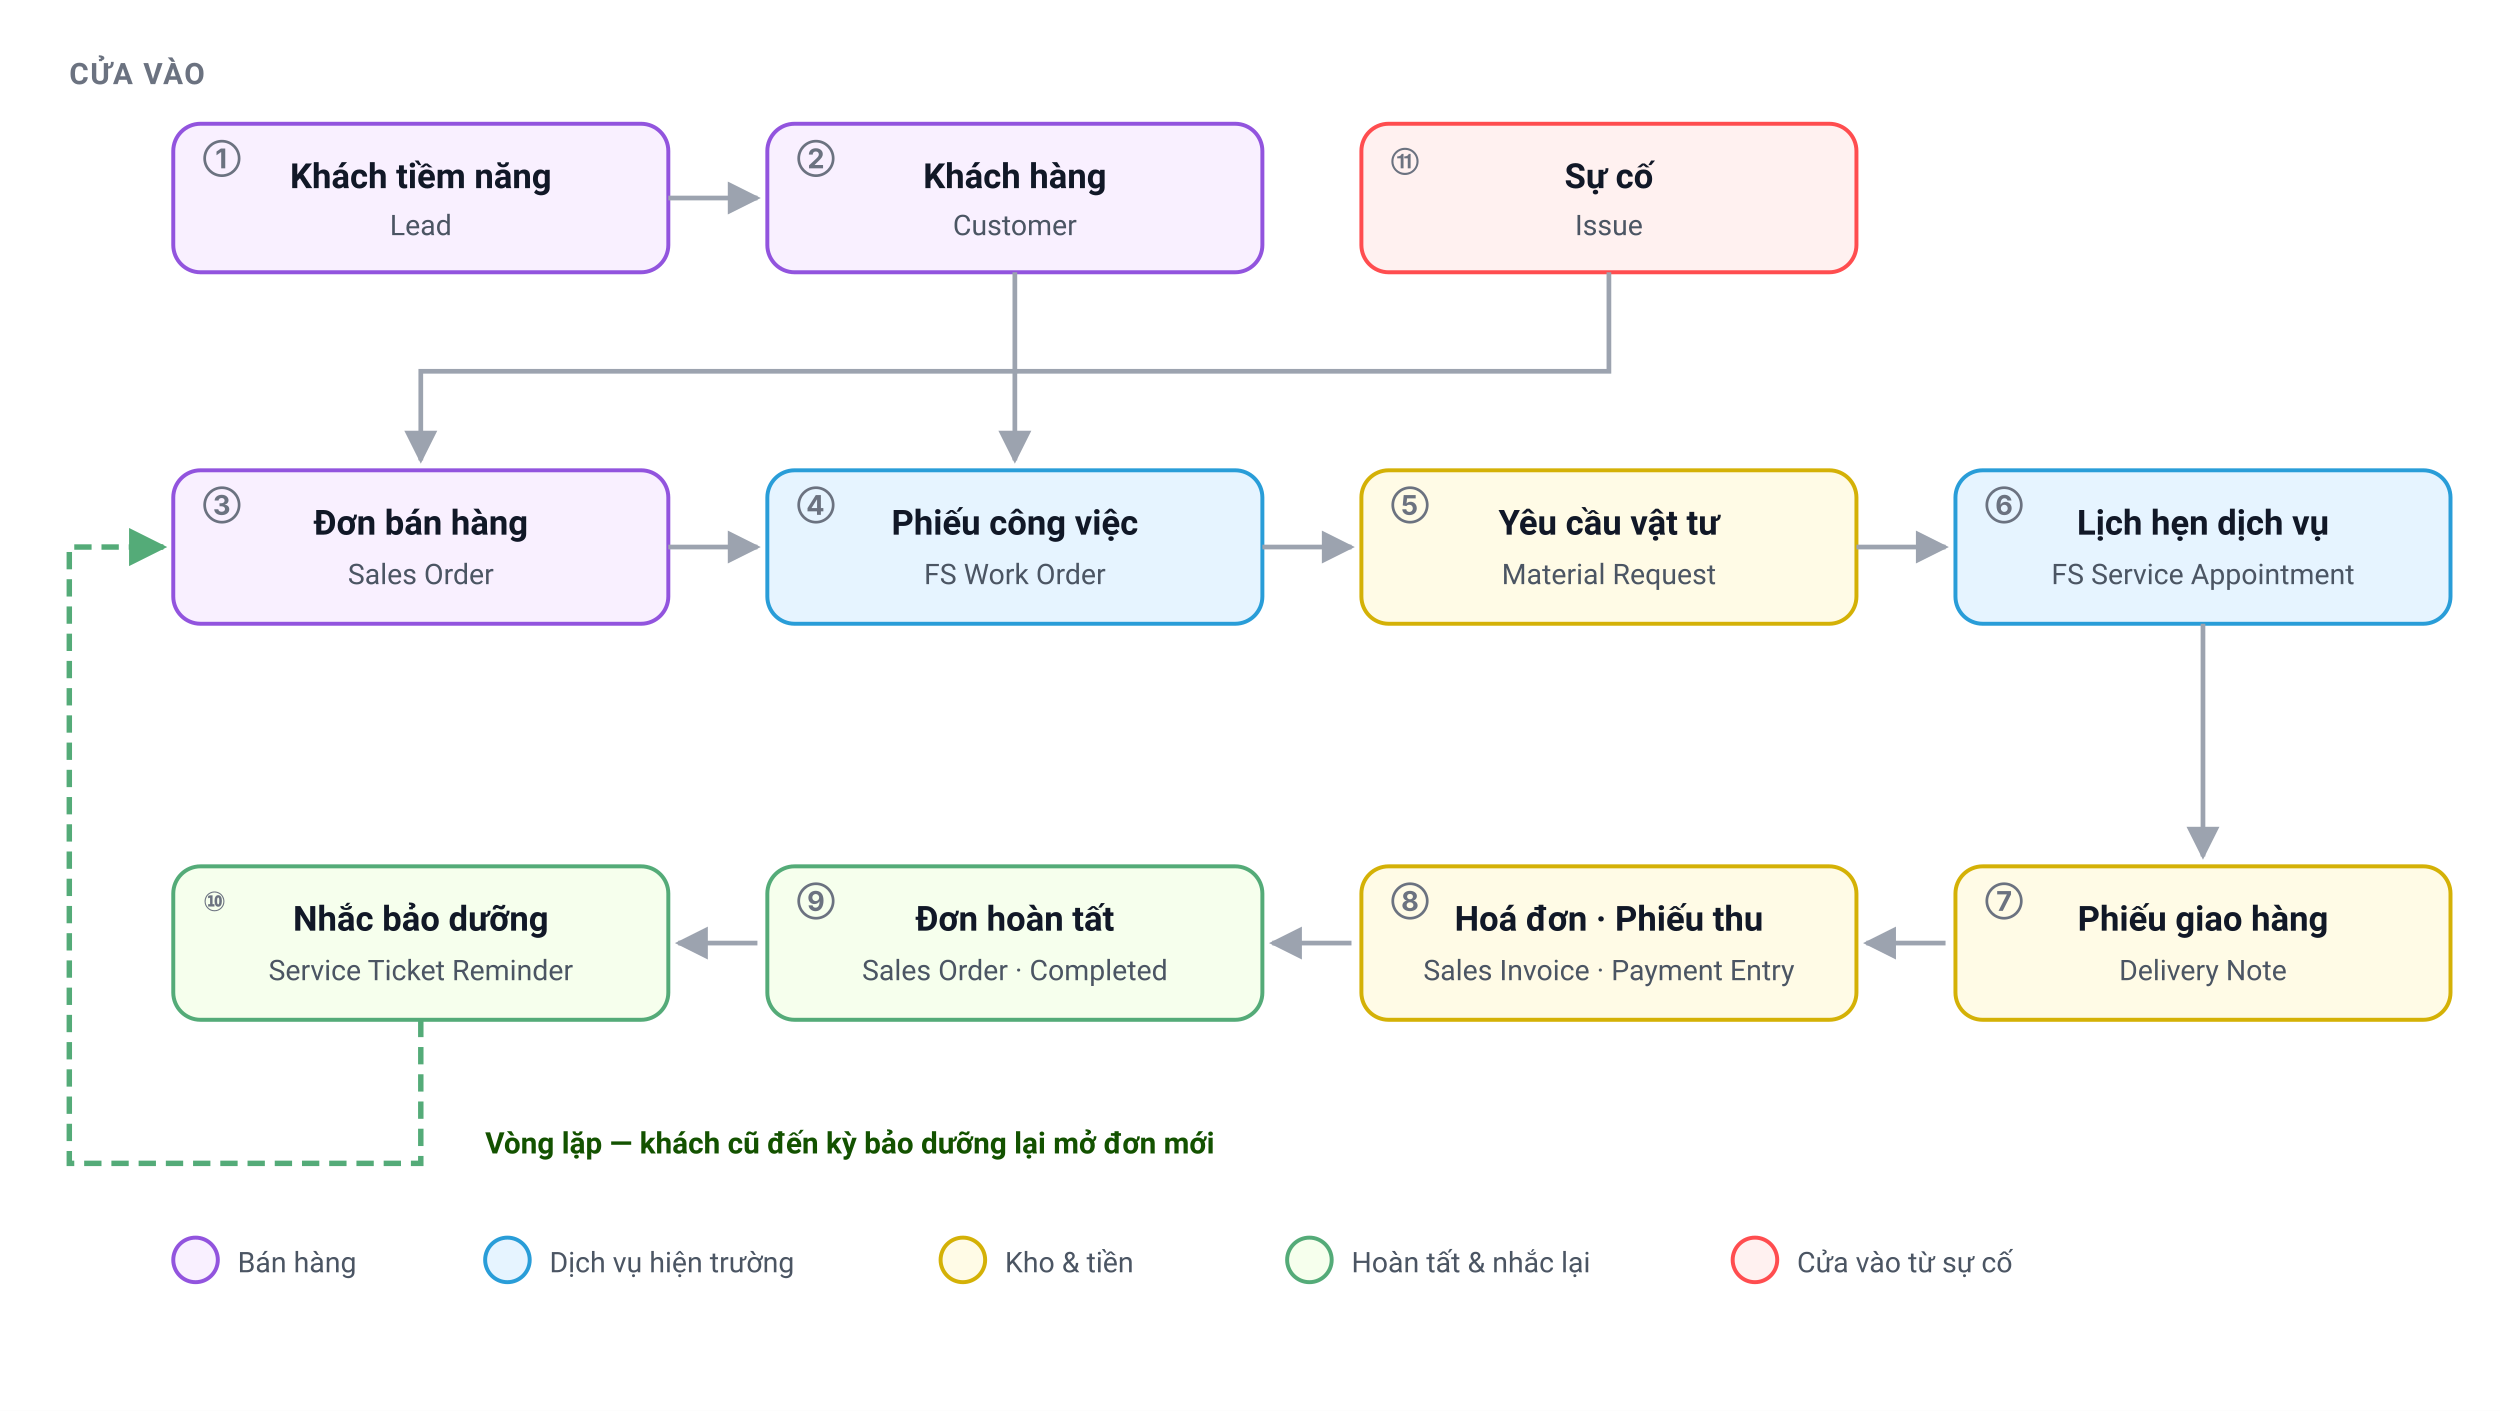
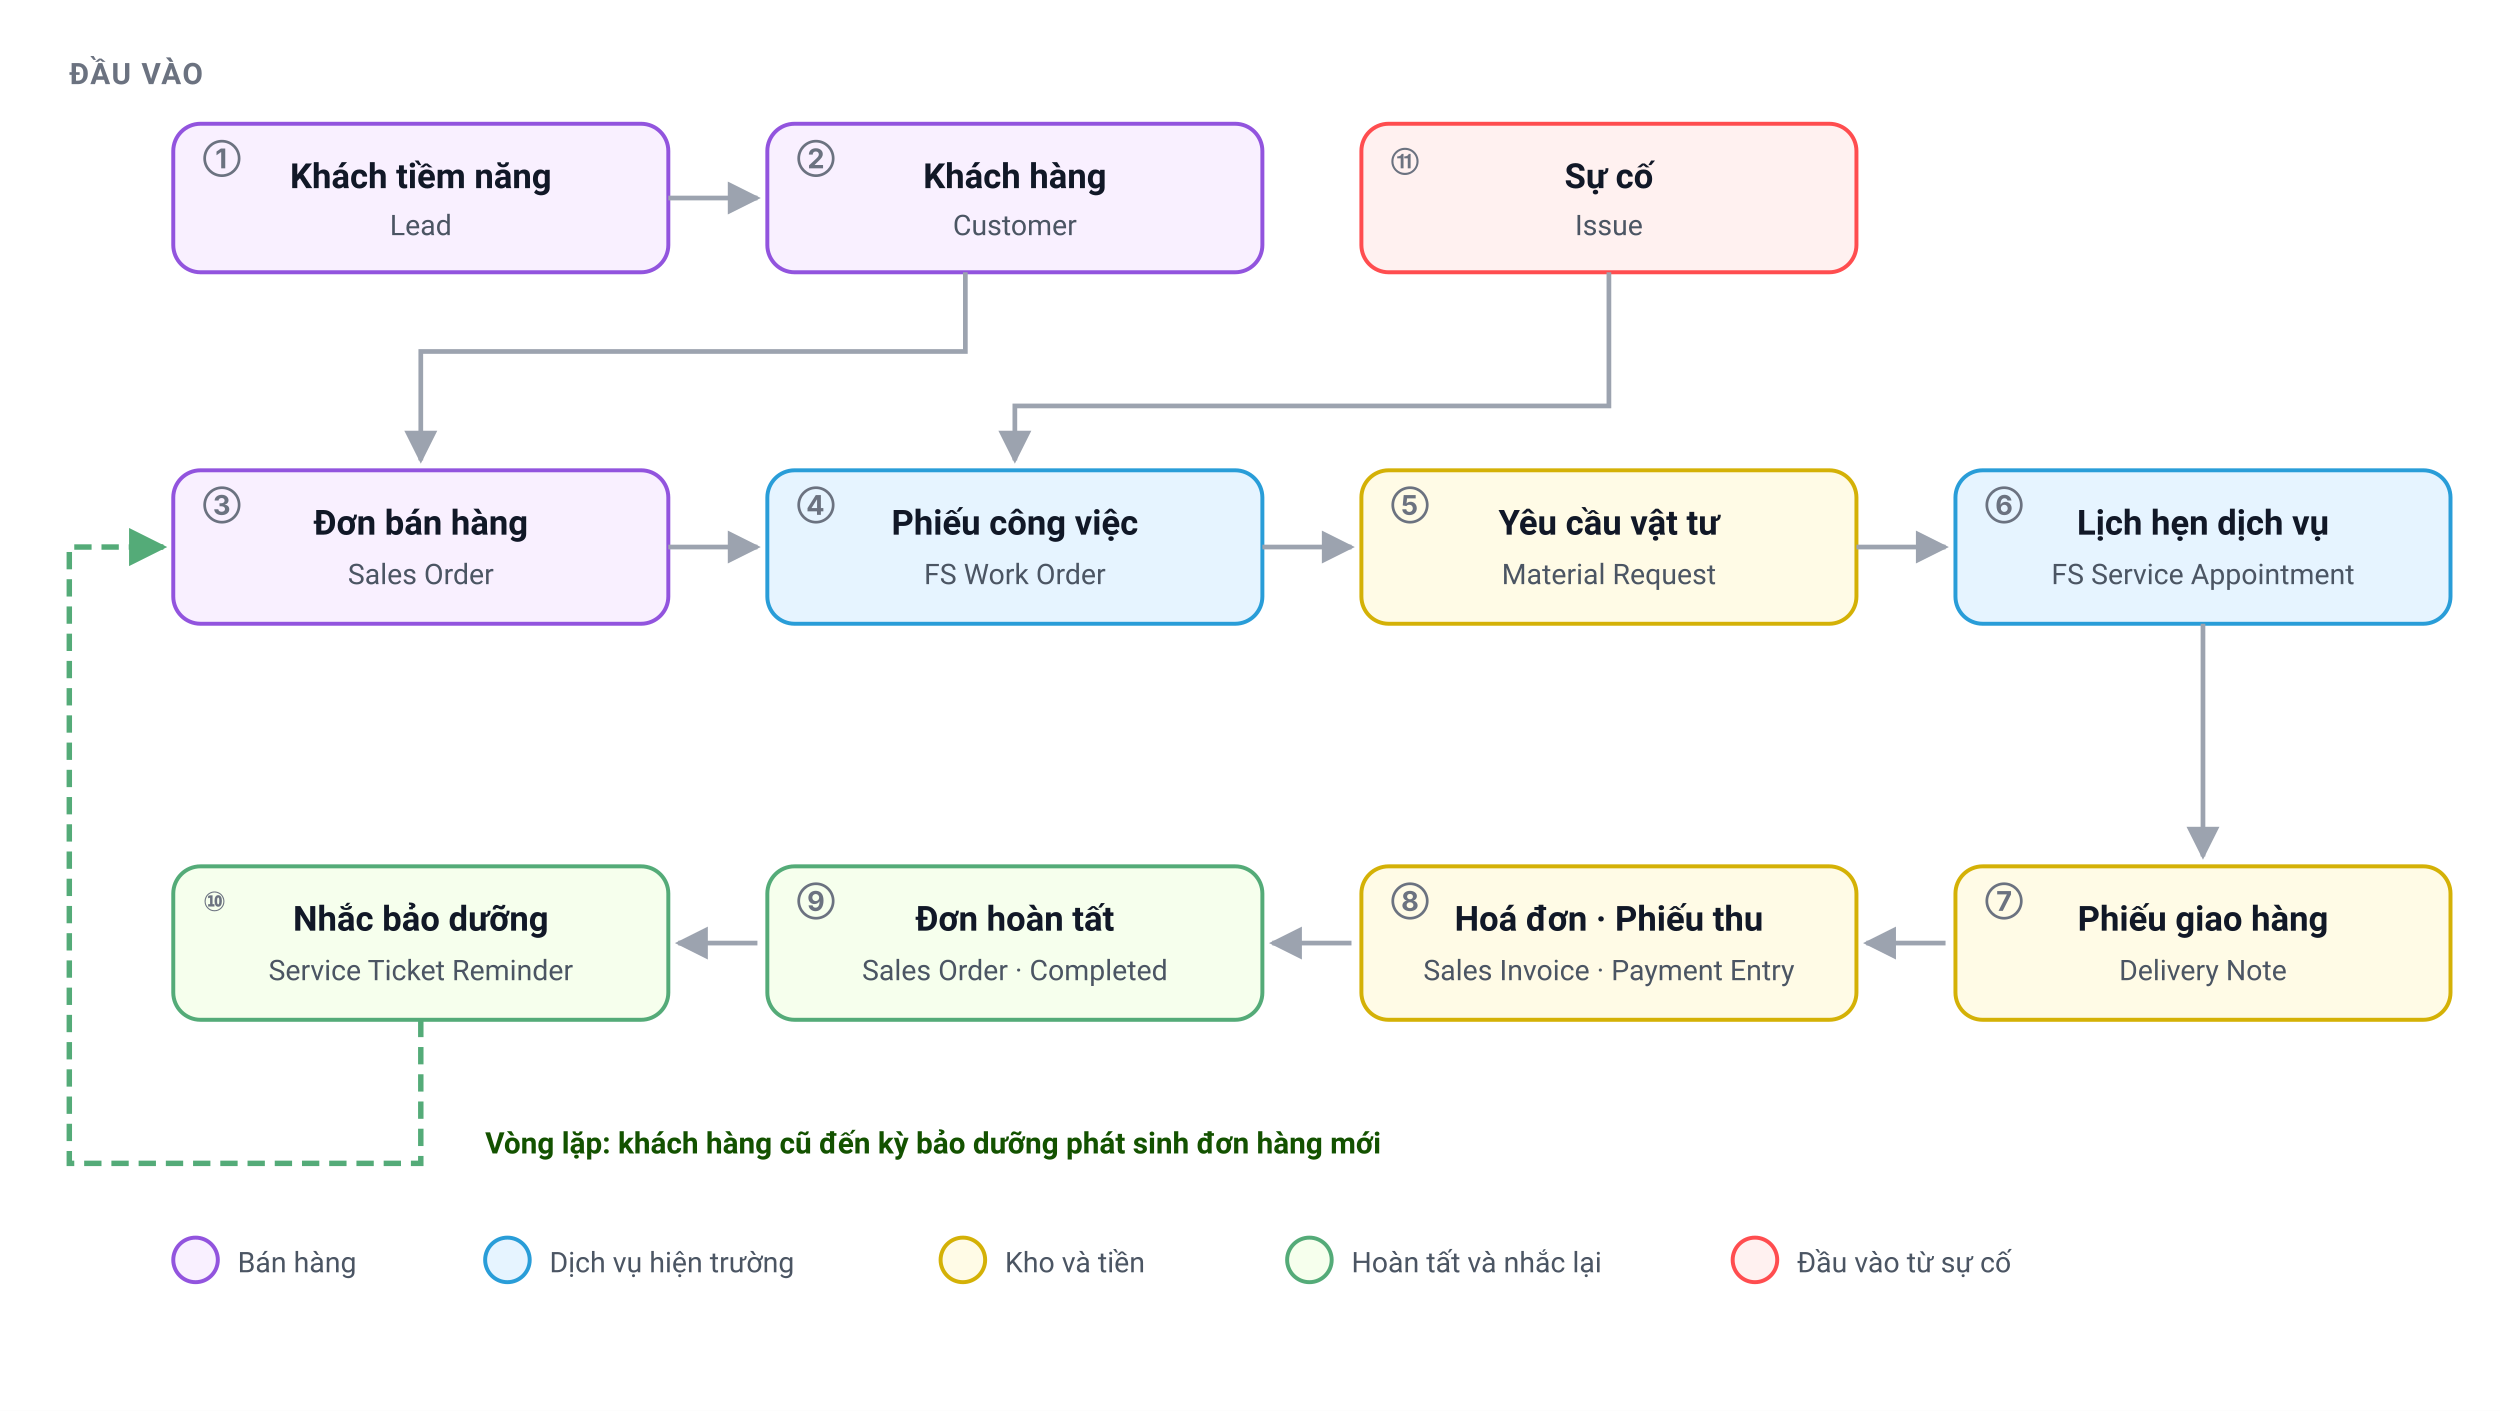
<svg xmlns="http://www.w3.org/2000/svg" viewBox="0 0 1010 570" width="1010" height="570" font-family="system-ui, -apple-system, 'Segoe UI', Roboto, Arial, sans-serif">
  <style>
    .box  { rx: 11; ry: 11; stroke-width: 1.6; }
    .sale { fill: #f9f0ff; stroke: #9254de; }
    .svc  { fill: #e6f4ff; stroke: #299dd8; }
    .wh   { fill: #fffbe6; stroke: #d4b106; }
    .fin  { fill: #f6ffed; stroke: #54ab78; }
    .bad  { fill: #fff1f0; stroke: #ff4d4f; }
    .tb   { font-size: 14px; font-weight: 600; fill: #111827; }
    .ts   { font-size: 11.5px; fill: #4b5563; }
    .num  { font-size: 11px; font-weight: 700; fill: #6b7280; }
    .arrow{ stroke: #9ca3af; stroke-width: 1.9; fill: none; }
    .loop { stroke: #54ab78; stroke-width: 2.2; fill: none; stroke-dasharray: 7 4; }
    .lbl  { font-size: 12px; fill: #135200; font-weight: 600; }
    .lane { font-size: 12px; font-weight: 700; fill: #6b7280; letter-spacing: .05em; }
    .lgd  { font-size: 11.5px; fill: #4b5563; }
  </style>
  <defs>
    <marker id="ah" viewBox="0 0 10 10" refX="9" refY="5" markerWidth="7" markerHeight="7" orient="auto">
      <path d="M0,0 L10,5 L0,10 z" fill="#9ca3af" />
    </marker>
    <marker id="ag" viewBox="0 0 10 10" refX="9" refY="5" markerWidth="7" markerHeight="7" orient="auto">
      <path d="M0,0 L10,5 L0,10 z" fill="#54ab78" />
    </marker>
  </defs>
  <rect x="0" y="0" width="1010" height="570" fill="#ffffff" />
-   <text class="lane" x="28" y="34">CỬA VÀO</text>
+   <text class="lane" x="28" y="34">ĐẦU VÀO</text>
  <rect class="box sale" x="70" y="50" width="200" height="60" />
  <text class="num" x="82" y="68">①</text>
  <text class="tb" x="170" y="76" text-anchor="middle">Khách tiềm năng</text>
  <text class="ts" x="170" y="95" text-anchor="middle">Lead</text>
  <rect class="box sale" x="310" y="50" width="200" height="60" />
  <text class="num" x="322" y="68">②</text>
  <text class="tb" x="410" y="76" text-anchor="middle">Khách hàng</text>
  <text class="ts" x="410" y="95" text-anchor="middle">Customer</text>
  <rect class="box bad" x="550" y="50" width="200" height="60" />
  <text class="num" x="562" y="68">⑪</text>
  <text class="tb" x="650" y="76" text-anchor="middle">Sự cố</text>
  <text class="ts" x="650" y="95" text-anchor="middle">Issue</text>
  <line class="arrow" x1="270" y1="80" x2="306" y2="80" marker-end="url(#ah)" />
-   <polyline class="arrow" points="410,110 410,150 170,150 170,186" marker-end="url(#ah)" />
-   <polyline class="arrow" points="650,110 650,150 410,150 410,186" marker-end="url(#ah)" />
+   <polyline class="arrow" points="390,110 390,142 170,142 170,186" marker-end="url(#ah)" />
+   <polyline class="arrow" points="650,110 650,164 410,164 410,186" marker-end="url(#ah)" />
  <rect class="box sale" x="70" y="190" width="200" height="62" />
  <text class="num" x="82" y="208">③</text>
  <text class="tb" x="170" y="216" text-anchor="middle">Đơn bán hàng</text>
  <text class="ts" x="170" y="236" text-anchor="middle">Sales Order</text>
  <rect class="box svc" x="310" y="190" width="200" height="62" />
  <text class="num" x="322" y="208">④</text>
  <text class="tb" x="410" y="216" text-anchor="middle">Phiếu công việc</text>
  <text class="ts" x="410" y="236" text-anchor="middle">FS Work Order</text>
  <rect class="box wh" x="550" y="190" width="200" height="62" />
  <text class="num" x="562" y="208">⑤</text>
  <text class="tb" x="650" y="216" text-anchor="middle">Yêu cầu vật tư</text>
  <text class="ts" x="650" y="236" text-anchor="middle">Material Request</text>
  <rect class="box svc" x="790" y="190" width="200" height="62" />
  <text class="num" x="802" y="208">⑥</text>
  <text class="tb" x="890" y="216" text-anchor="middle">Lịch hẹn dịch vụ</text>
  <text class="ts" x="890" y="236" text-anchor="middle">FS Service Appointment</text>
  <line class="arrow" x1="270" y1="221" x2="306" y2="221" marker-end="url(#ah)" />
  <line class="arrow" x1="510" y1="221" x2="546" y2="221" marker-end="url(#ah)" />
  <line class="arrow" x1="750" y1="221" x2="786" y2="221" marker-end="url(#ah)" />
  <line class="arrow" x1="890" y1="252" x2="890" y2="346" marker-end="url(#ah)" />
  <rect class="box fin" x="70" y="350" width="200" height="62" />
  <text class="num" x="82" y="368">⑩</text>
  <text class="tb" x="170" y="376" text-anchor="middle">Nhắc bảo dưỡng</text>
  <text class="ts" x="170" y="396" text-anchor="middle">Service Ticket Reminder</text>
  <rect class="box fin" x="310" y="350" width="200" height="62" />
  <text class="num" x="322" y="368">⑨</text>
  <text class="tb" x="410" y="376" text-anchor="middle">Đơn hoàn tất</text>
  <text class="ts" x="410" y="396" text-anchor="middle">Sales Order · Completed</text>
  <rect class="box wh" x="550" y="350" width="200" height="62" />
  <text class="num" x="562" y="368">⑧</text>
  <text class="tb" x="650" y="376" text-anchor="middle">Hoá đơn · Phiếu thu</text>
  <text class="ts" x="650" y="396" text-anchor="middle">Sales Invoice · Payment Entry</text>
  <rect class="box wh" x="790" y="350" width="200" height="62" />
  <text class="num" x="802" y="368">⑦</text>
  <text class="tb" x="890" y="376" text-anchor="middle">Phiếu giao hàng</text>
  <text class="ts" x="890" y="396" text-anchor="middle">Delivery Note</text>
  <line class="arrow" x1="786" y1="381" x2="754" y2="381" marker-end="url(#ah)" />
  <line class="arrow" x1="546" y1="381" x2="514" y2="381" marker-end="url(#ah)" />
  <line class="arrow" x1="306" y1="381" x2="274" y2="381" marker-end="url(#ah)" />
  <polyline class="loop" points="170,412 170,470 28,470 28,221 66,221" marker-end="url(#ag)" />
-   <text class="lbl" x="196" y="466">Vòng lặp — khách cũ đến kỳ bảo dưỡng lại mở đơn mới</text>
+   <text class="lbl" x="196" y="466">Vòng lặp: khách hàng cũ đến kỳ bảo dưỡng phát sinh đơn hàng mới</text>
  <rect class="box sale" x="70" y="500" width="18" height="18" />
  <text class="lgd" x="96" y="514">Bán hàng</text>
  <rect class="box svc" x="196" y="500" width="18" height="18" />
  <text class="lgd" x="222" y="514">Dịch vụ hiện trường</text>
  <rect class="box wh" x="380" y="500" width="18" height="18" />
-   <text class="lgd" x="406" y="514">Kho &amp; tiền</text>
+   <text class="lgd" x="406" y="514">Kho và tiền</text>
  <rect class="box fin" x="520" y="500" width="18" height="18" />
-   <text class="lgd" x="546" y="514">Hoàn tất &amp; nhắc lại</text>
+   <text class="lgd" x="546" y="514">Hoàn tất và nhắc lại</text>
  <rect class="box bad" x="700" y="500" width="18" height="18" />
-   <text class="lgd" x="726" y="514">Cửa vào từ sự cố</text>
+   <text class="lgd" x="726" y="514">Đầu vào từ sự cố</text>
</svg>
